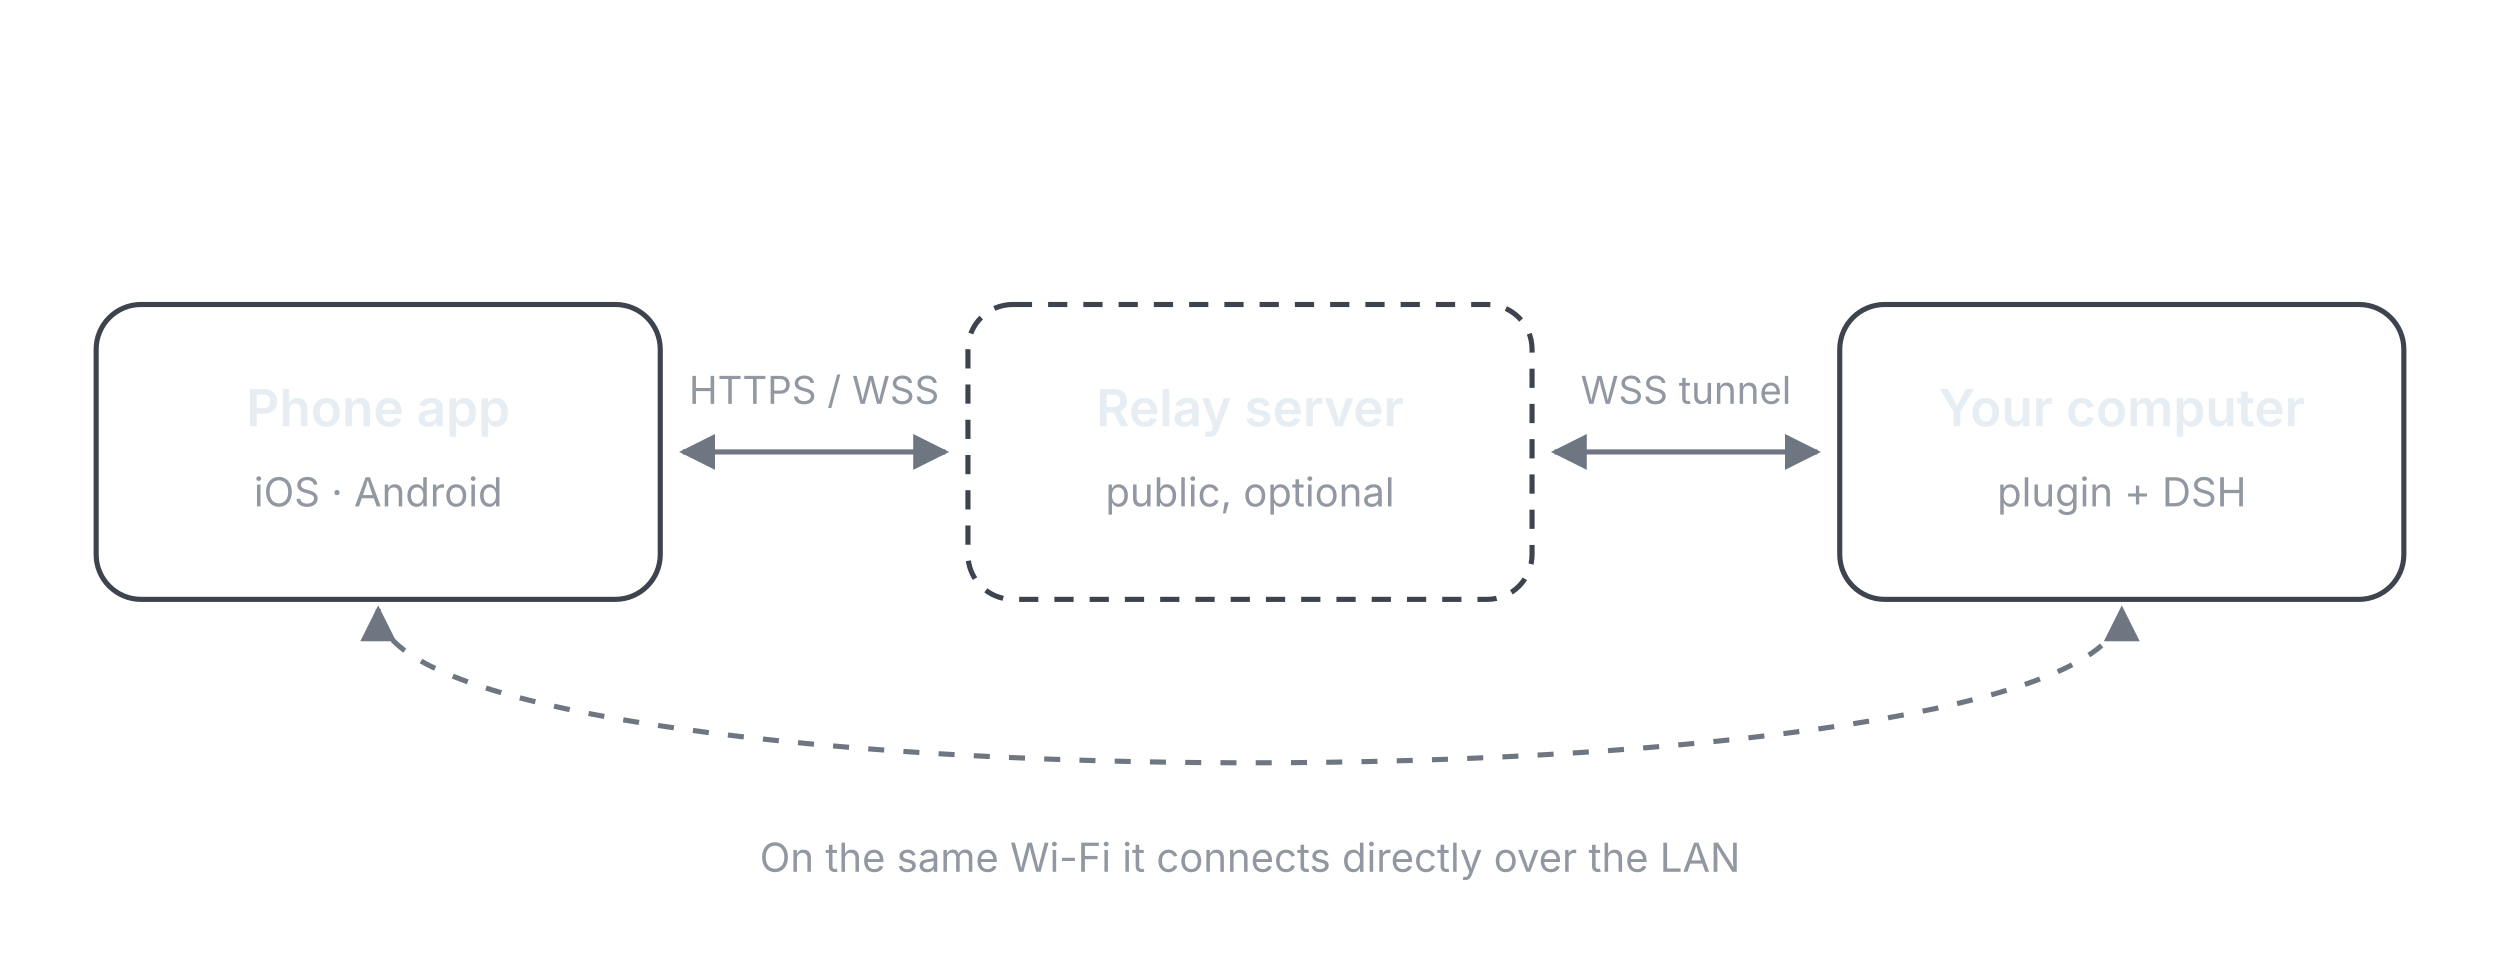
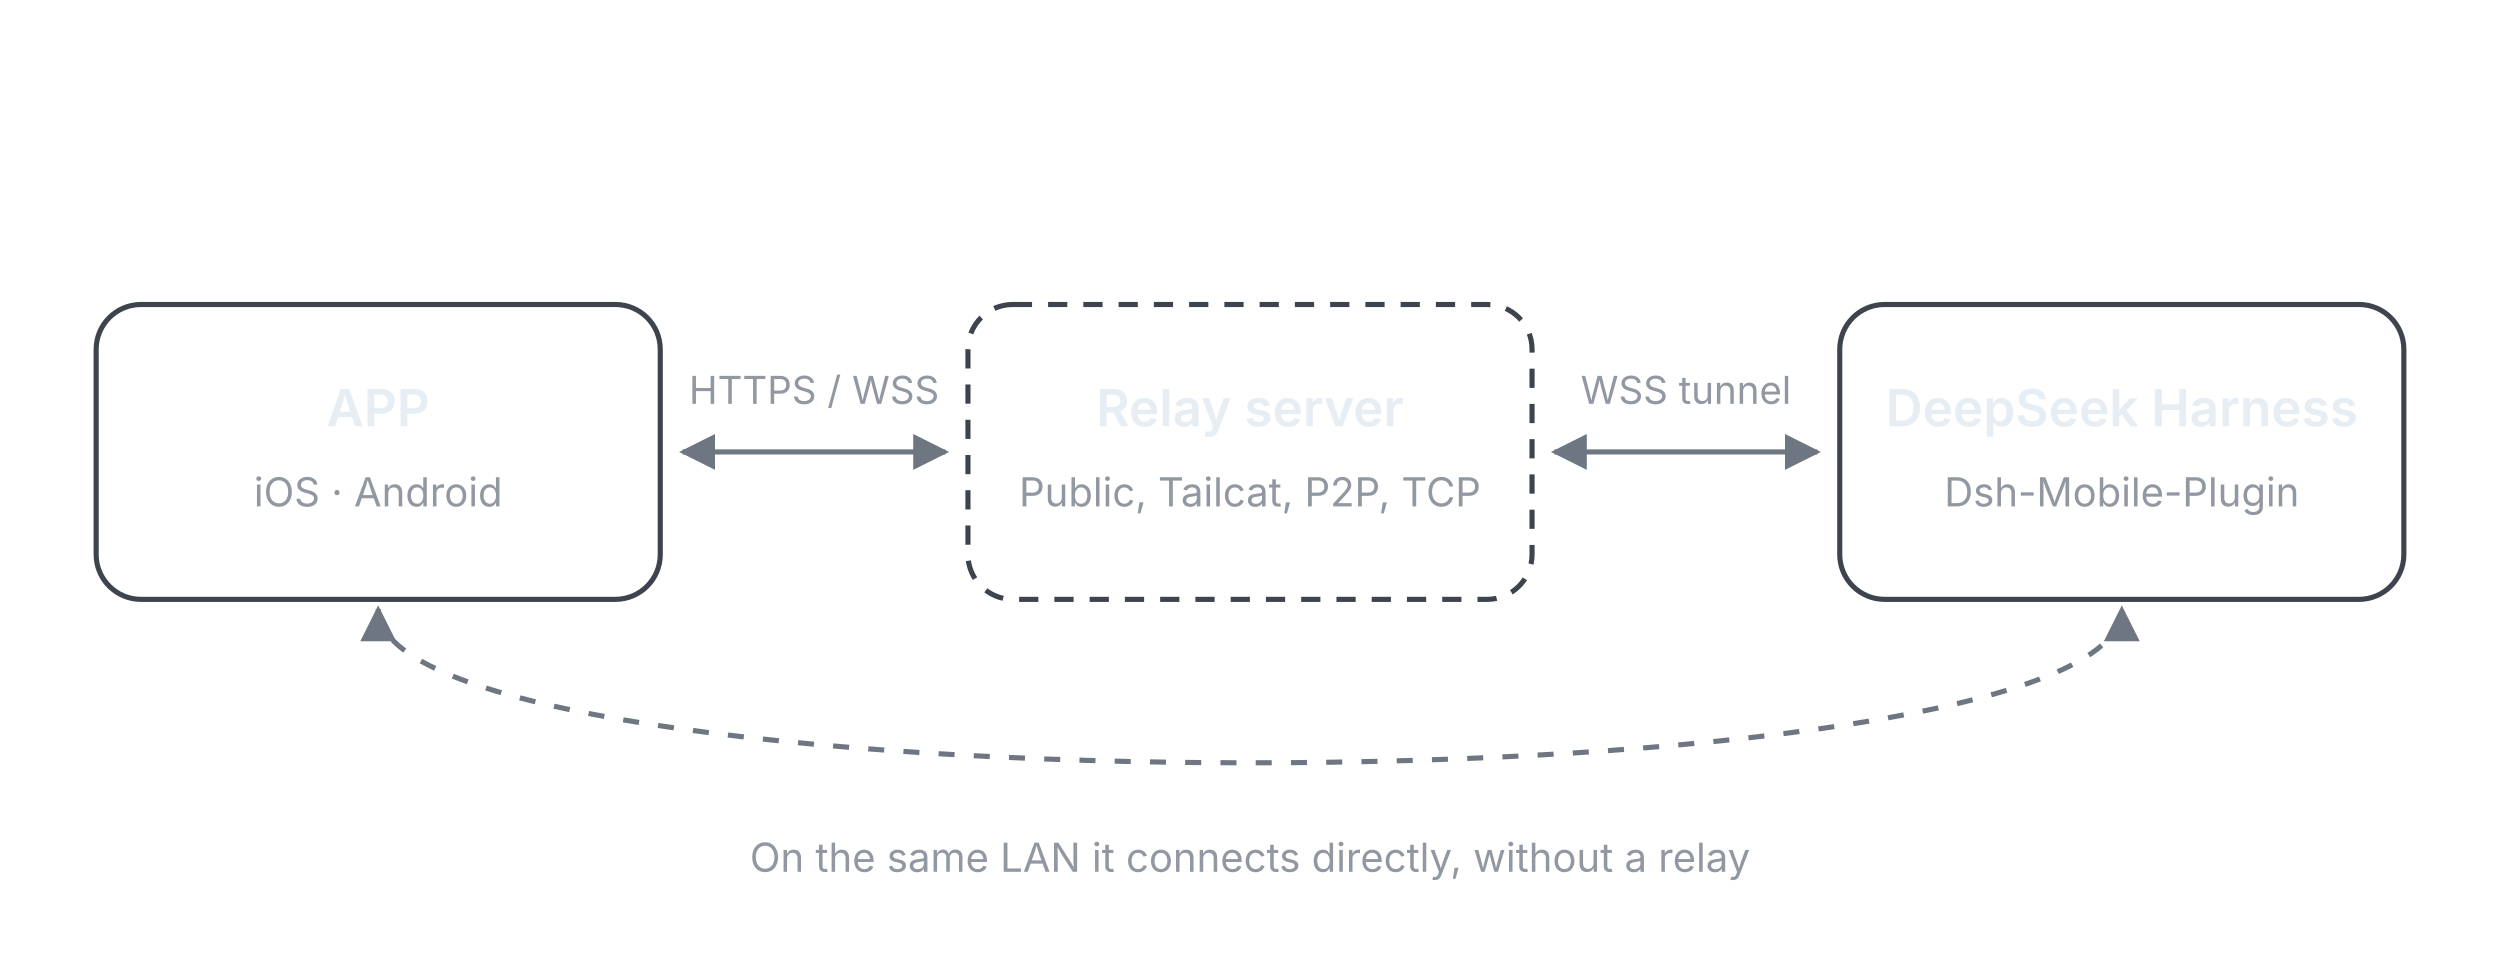
- <svg xmlns="http://www.w3.org/2000/svg" width="780" height="300" viewBox="0 0 780 300" role="img" aria-label="The phone app reaches the DSH on your computer through a relay, or over the LAN">
+ <svg xmlns="http://www.w3.org/2000/svg" width="780" height="300" viewBox="0 0 780 300" role="img" aria-label="How the phone app connects to DeepSeek Harness">
  <defs>
    <marker id="a" viewBox="0 0 10 10" refX="9" refY="5" markerWidth="7" markerHeight="7" orient="auto-start-reverse">
      <path d="M0,0 L10,5 L0,10 z" fill="#6e7681" />
    </marker>
  </defs>
  <g font-family="-apple-system, BlinkMacSystemFont, 'PingFang SC', 'Segoe UI', sans-serif">
    <rect x="30" y="95" width="176" height="92" rx="14" fill="none" stroke="#3d444d" stroke-width="1.6" />
-     <text x="118" y="133" text-anchor="middle" font-size="16" font-weight="600" fill="#e6edf3">Phone app</text>
+     <text x="118" y="133" text-anchor="middle" font-size="16" font-weight="600" fill="#e6edf3">APP</text>
    <text x="118" y="158" text-anchor="middle" font-size="12.5" fill="#9198a1">iOS · Android</text>
    <rect x="302" y="95" width="176" height="92" rx="14" fill="none" stroke="#3d444d" stroke-width="1.6" stroke-dasharray="6 5" />
    <text x="390" y="133" text-anchor="middle" font-size="16" font-weight="600" fill="#e6edf3">Relay server</text>
-     <text x="390" y="158" text-anchor="middle" font-size="12.5" fill="#9198a1">public, optional</text>
+     <text x="390" y="158" text-anchor="middle" font-size="12.5" fill="#9198a1">Public, Tailcat, P2P, TCP</text>
    <rect x="574" y="95" width="176" height="92" rx="14" fill="none" stroke="#3d444d" stroke-width="1.6" />
-     <text x="662" y="133" text-anchor="middle" font-size="16" font-weight="600" fill="#e6edf3">Your computer</text>
-     <text x="662" y="158" text-anchor="middle" font-size="12.5" fill="#9198a1">plugin + DSH</text>
+     <text x="662" y="133" text-anchor="middle" font-size="16" font-weight="600" fill="#e6edf3">DeepSeek Harness</text>
+     <text x="662" y="158" text-anchor="middle" font-size="12.5" fill="#9198a1">Dsh-Mobile-Plugin
+ </text>
    <line x1="213" y1="141" x2="295" y2="141" stroke="#6e7681" stroke-width="1.6" marker-start="url(#a)" marker-end="url(#a)" />
    <line x1="485" y1="141" x2="567" y2="141" stroke="#6e7681" stroke-width="1.6" marker-start="url(#a)" marker-end="url(#a)" />
    <text x="254" y="126" text-anchor="middle" font-size="12" fill="#9198a1">HTTPS / WSS</text>
    <text x="526" y="126" text-anchor="middle" font-size="12" fill="#9198a1">WSS tunnel</text>
    <path d="M118 190 C118 254, 662 254, 662 190" fill="none" stroke="#6e7681" stroke-width="1.6" stroke-dasharray="5 6" marker-start="url(#a)" marker-end="url(#a)" />
-     <text x="390" y="272" text-anchor="middle" font-size="12.5" fill="#9198a1">On the same Wi-Fi it connects directly over the LAN</text>
+     <text x="390" y="272" text-anchor="middle" font-size="12.5" fill="#9198a1">On the same LAN it connects directly, without a relay</text>
  </g>
</svg>
